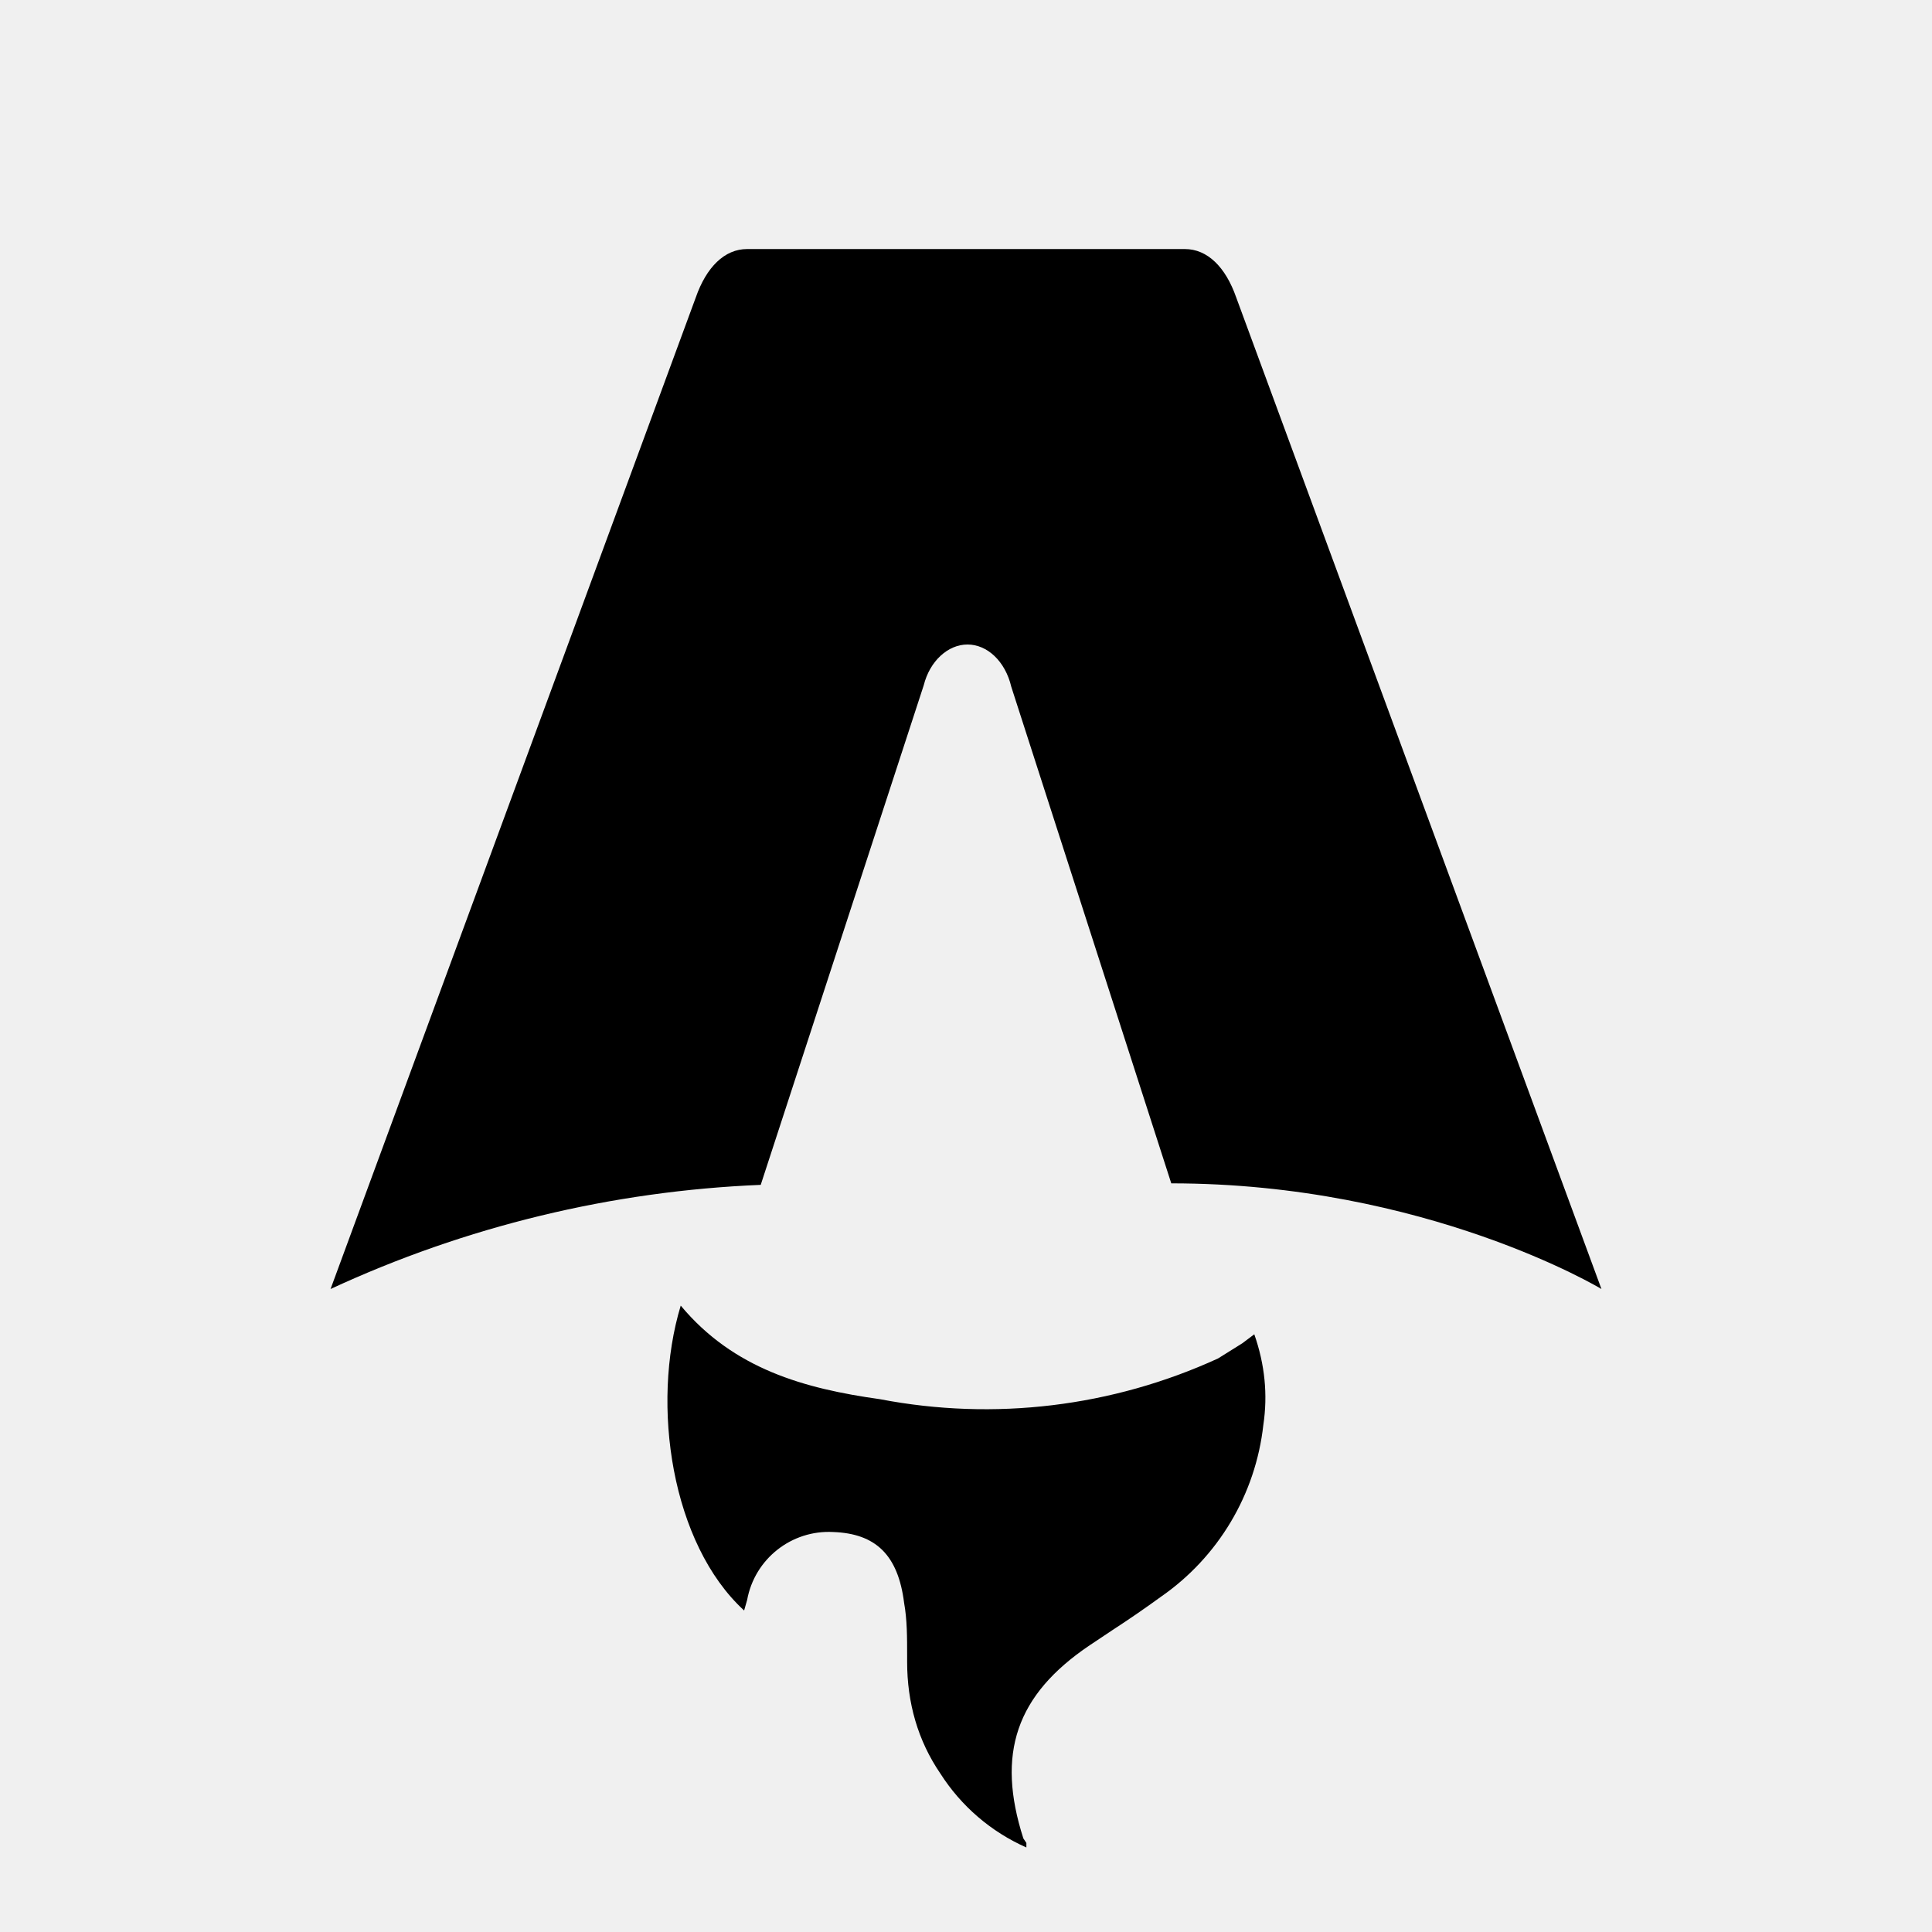
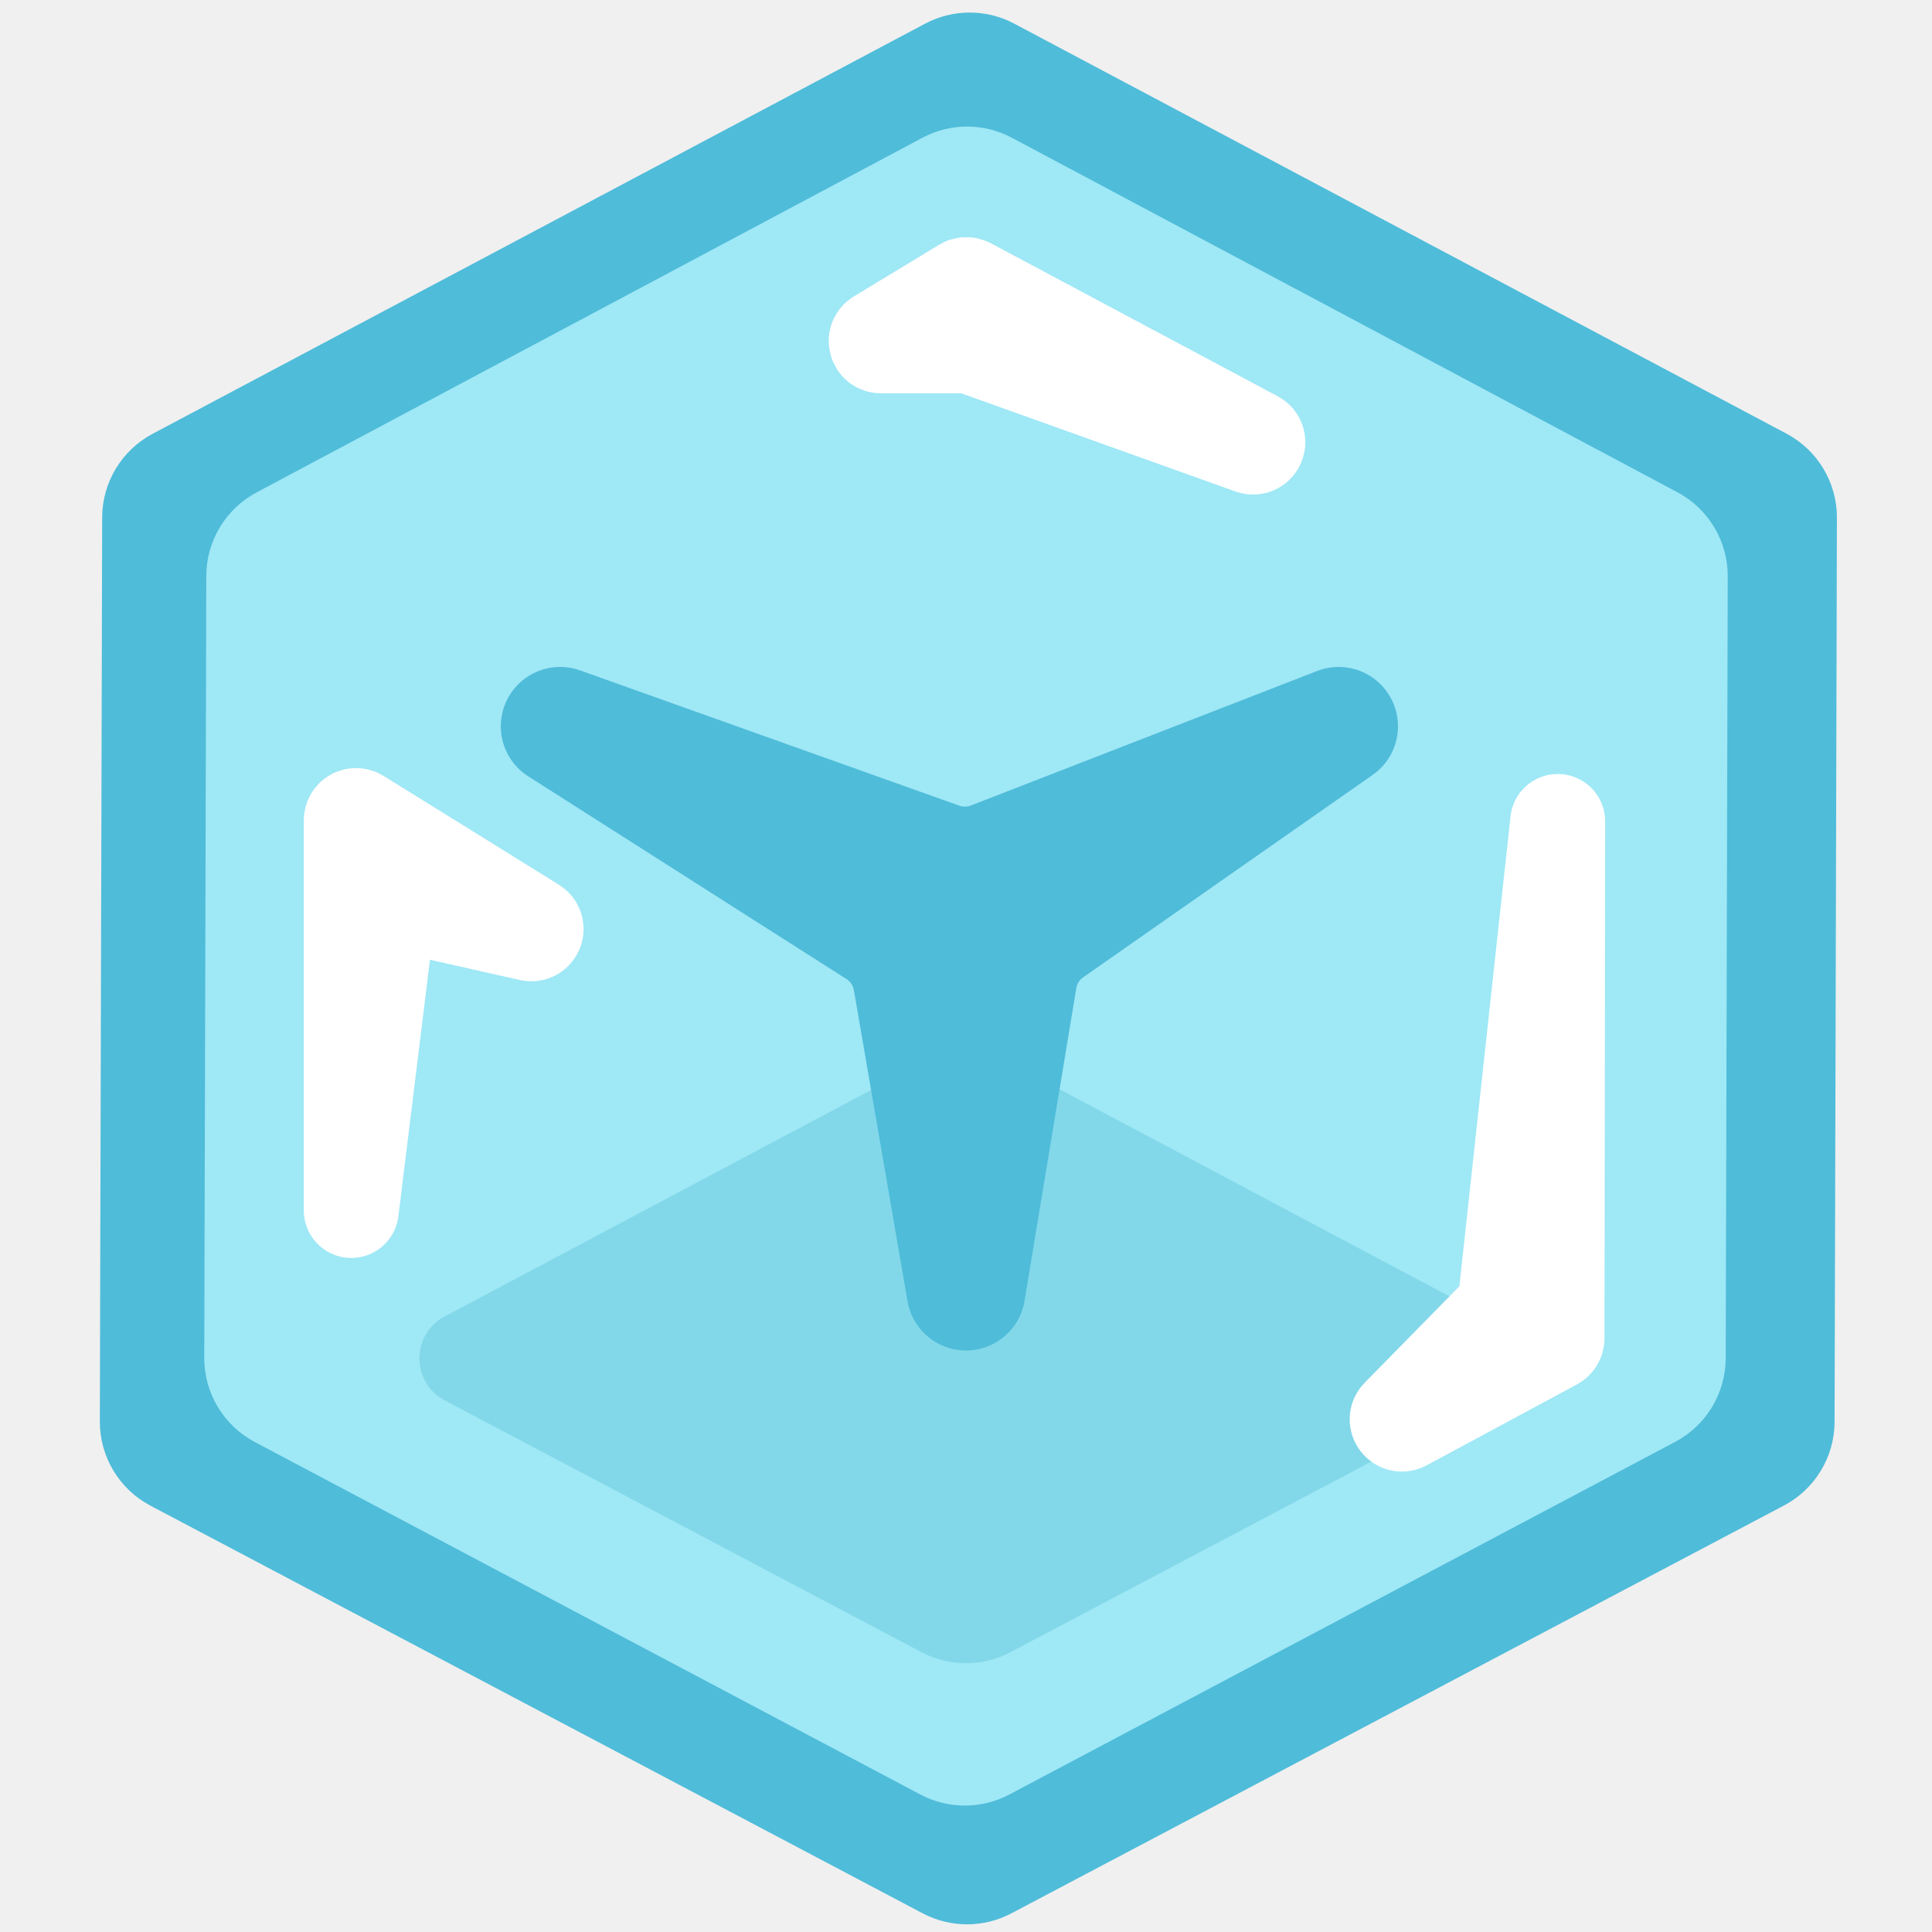
- <svg xmlns="http://www.w3.org/2000/svg" fill="none" viewBox="0 0 128 128">
-   <path d="M50.4 78.5a75.1 75.1 0 0 0-28.5 6.9l24.2-65.7c.7-2 1.9-3.2 3.4-3.2h29c1.5 0 2.7 1.2 3.4 3.2l24.2 65.7s-11.6-7-28.5-7L67 45.5c-.4-1.7-1.6-2.8-2.9-2.8-1.3 0-2.5 1.1-2.9 2.7L50.4 78.5Zm-1.1 28.2Zm-4.2-20.2c-2 6.6-.6 15.8 4.2 20.2a17.5 17.5 0 0 1 .2-.7 5.5 5.5 0 0 1 5.7-4.5c2.8.1 4.3 1.5 4.7 4.7.2 1.1.2 2.3.2 3.5v.4c0 2.7.7 5.2 2.2 7.4a13 13 0 0 0 5.7 4.9v-.3l-.2-.3c-1.8-5.6-.5-9.5 4.4-12.8l1.5-1a73 73 0 0 0 3.2-2.2 16 16 0 0 0 6.8-11.4c.3-2 .1-4-.6-6l-.8.6-1.6 1a37 37 0 0 1-22.4 2.7c-5-.7-9.7-2-13.2-6.2Z" />
-   <style>
-         path { fill: #000; }
-         @media (prefers-color-scheme: dark) {
-             path { fill: #FFF; }
-         }
-     </style>
+ <svg xmlns="http://www.w3.org/2000/svg" width="407" height="407" viewBox="0 0 407 407" fill="none">
+   <g clip-path="url(#clip0_4_119)">
+     <path d="M213.656 4.979L376.347 91.355C382.9 94.834 386.988 101.653 386.969 109.072L386.476 299.521C386.457 306.919 382.355 313.702 375.812 317.156L213.059 403.071C207.217 406.155 200.228 406.155 194.386 403.071L31.695 317.189C25.119 313.718 21.012 306.886 21.031 299.45L21.524 109.001C21.544 101.62 25.626 94.85 32.146 91.388L194.899 4.979C200.764 1.866 207.792 1.866 213.656 4.979Z" fill="#4FBCD9" />
+     <path d="M213.146 29.008L353.371 103.699C359.91 107.182 363.988 113.994 363.969 121.402L363.544 286.123C363.525 293.512 359.434 300.288 352.904 303.746L212.617 378.043C206.762 381.144 199.751 381.144 193.896 378.043L53.671 303.779C47.108 300.304 43.012 293.479 43.031 286.053L43.456 121.332C43.475 113.961 47.548 107.197 54.054 103.732L194.341 29.008C200.219 25.878 207.269 25.878 213.146 29.008Z" fill="#9FE8F6" />
+     <path d="M194.16 348.067L93.695 295.009C86.598 291.261 86.586 281.1 93.674 277.335L198.809 221.492C201.742 219.934 205.258 219.934 208.191 221.492L313.326 277.335C320.414 281.1 320.402 291.261 313.305 295.009L212.84 348.067C206.996 351.154 200.004 351.154 194.16 348.067Z" fill="#82D8E9" />
+     <path d="M118 153L203.5 194.5M118 153L185.031 195.698C188.833 198.119 191.437 202.032 192.202 206.474L203.5 272M118 153L197.886 181.497C201.507 182.789 205.472 182.734 209.056 181.341L282 153M203.5 194.5L282 153M203.5 194.5V272M282 153L221.017 195.642C217.489 198.109 215.104 201.894 214.401 206.142L203.5 272" stroke="#4FBCD9" stroke-width="25" stroke-linecap="round" stroke-linejoin="round" />
+     <path d="M75.527 171.948L112.457 194.87C113.415 195.465 112.81 196.943 111.71 196.695L83.077 190.243C82.501 190.113 81.937 190.509 81.865 191.096L74 255V172.798C74 172.014 74.861 171.535 75.527 171.948Z" stroke="white" stroke-width="20" stroke-linecap="round" stroke-linejoin="round" />
+     <path d="M327.475 282.836L295.81 299.879C294.801 300.422 293.82 299.116 294.623 298.298L316.757 275.754C316.914 275.593 317.013 275.385 317.037 275.161L328.152 173.053L328.001 281.956C328 282.324 327.798 282.661 327.475 282.836Z" stroke="white" stroke-width="20" stroke-linecap="round" stroke-linejoin="round" />
+     <path d="M203.043 60.103L185.062 70.997C184.196 71.522 184.568 72.853 185.58 72.853L204.063 72.853C204.178 72.853 204.292 72.872 204.4 72.911L263.638 94.119C264.805 94.536 265.539 92.878 264.446 92.295L204.032 60.076C203.72 59.91 203.344 59.92 203.043 60.103Z" stroke="white" stroke-width="20" stroke-linecap="round" stroke-linejoin="round" />
+   </g>
+   <defs>
+     <clipPath id="clip0_4_119">
+       <rect width="407" height="407" fill="white" />
+     </clipPath>
+   </defs>
</svg>
